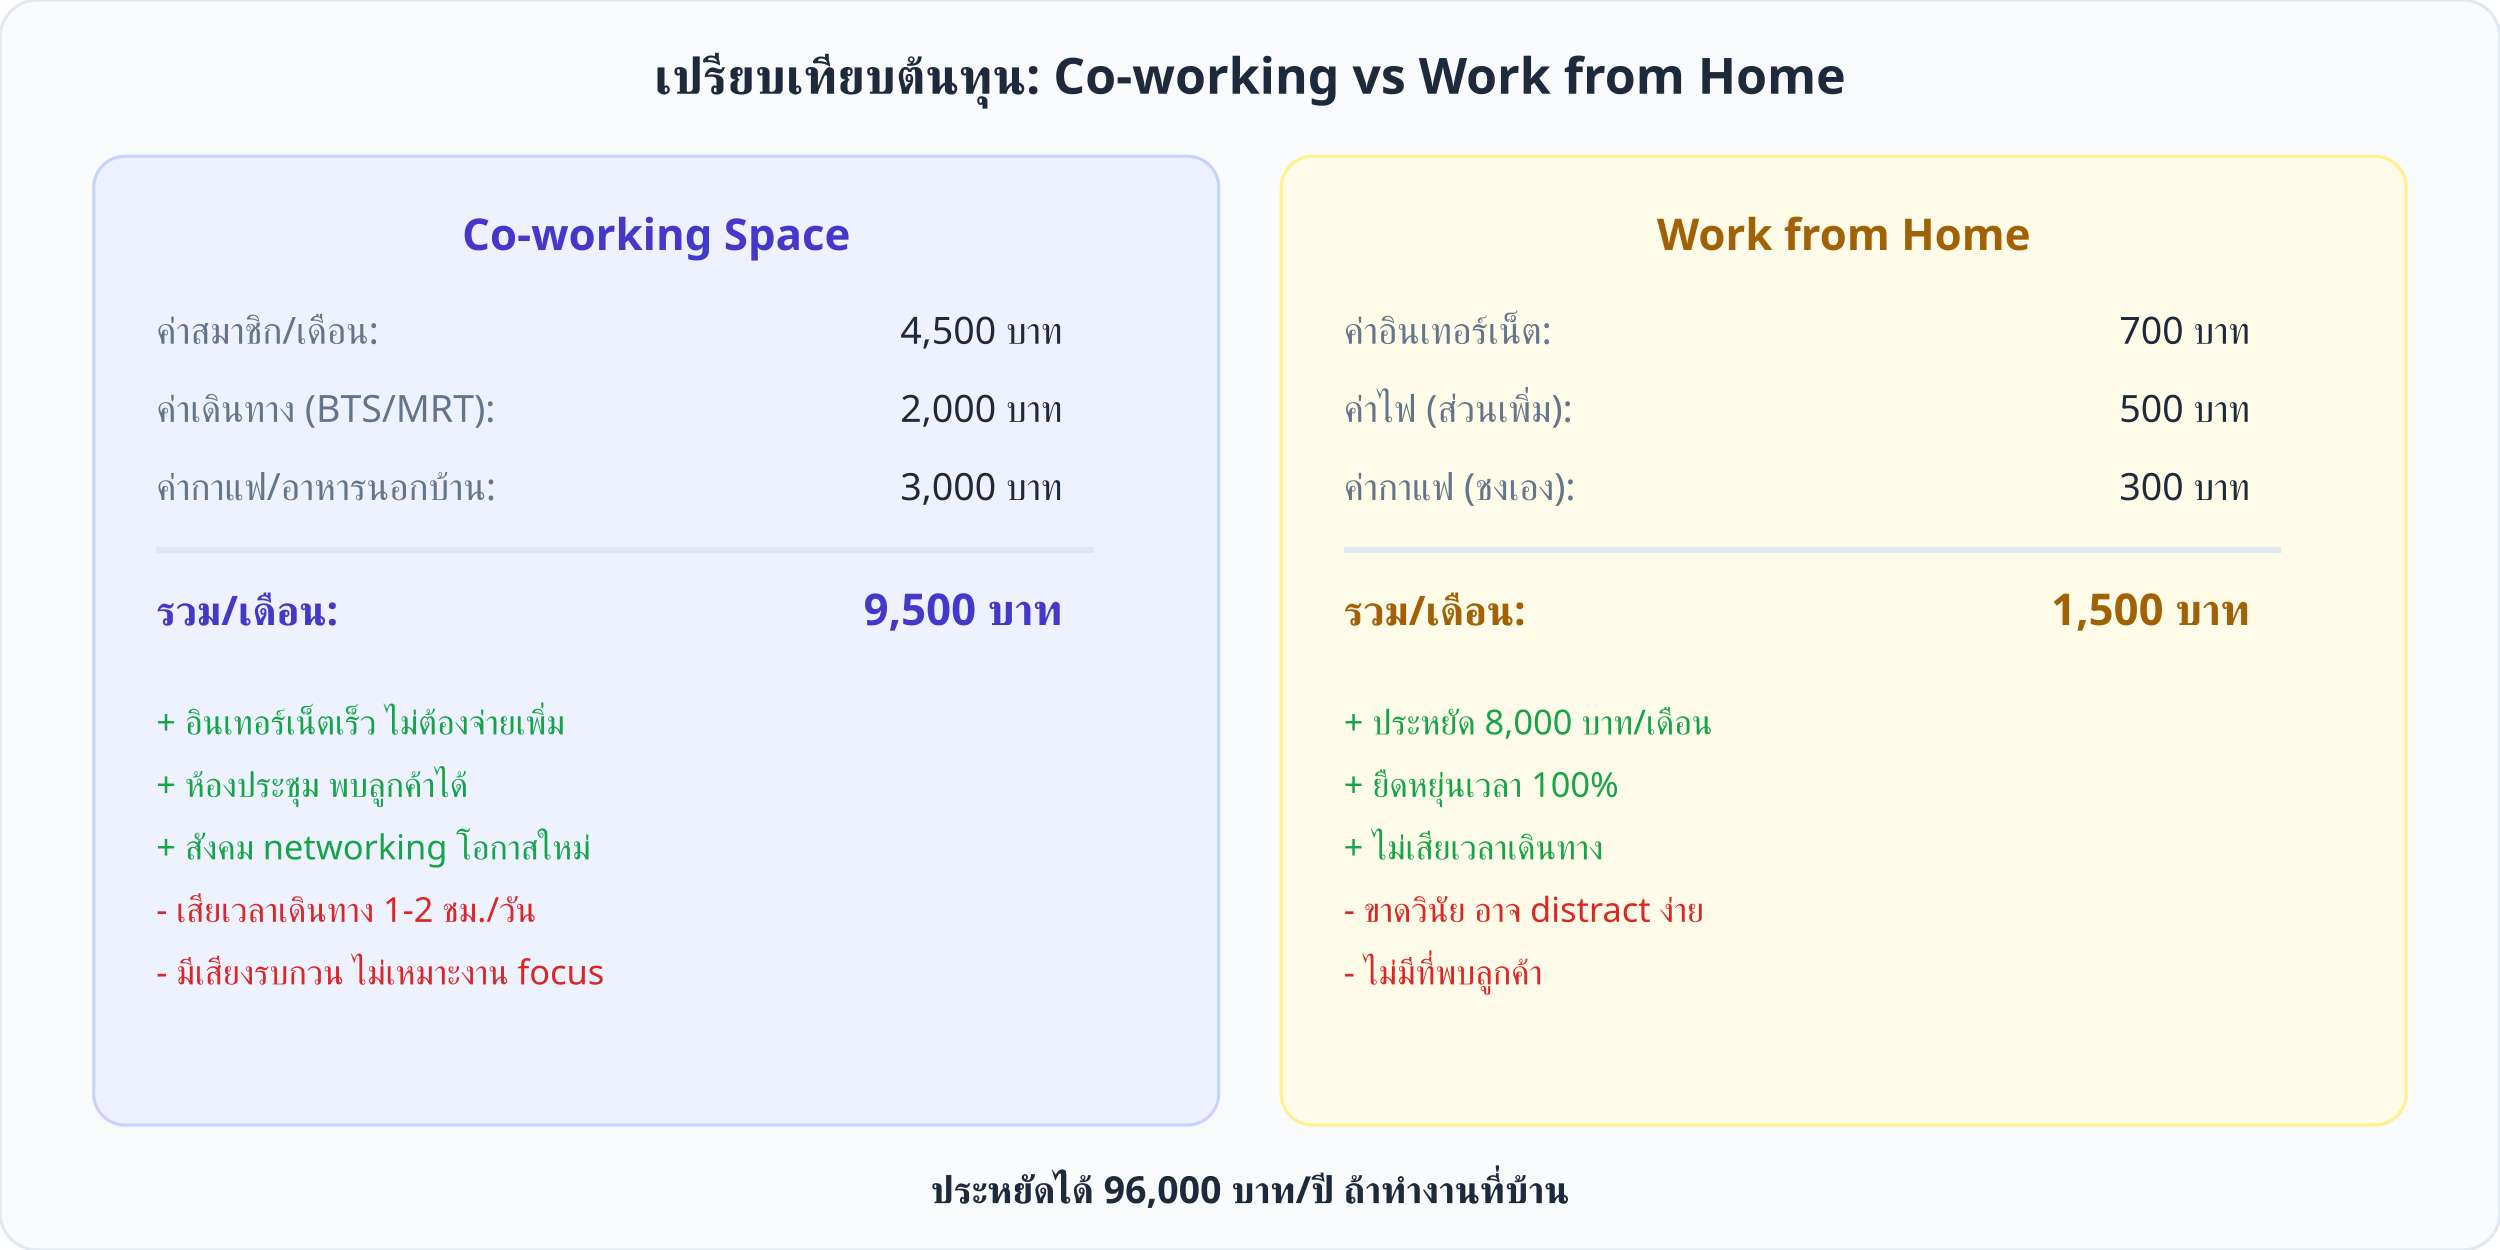
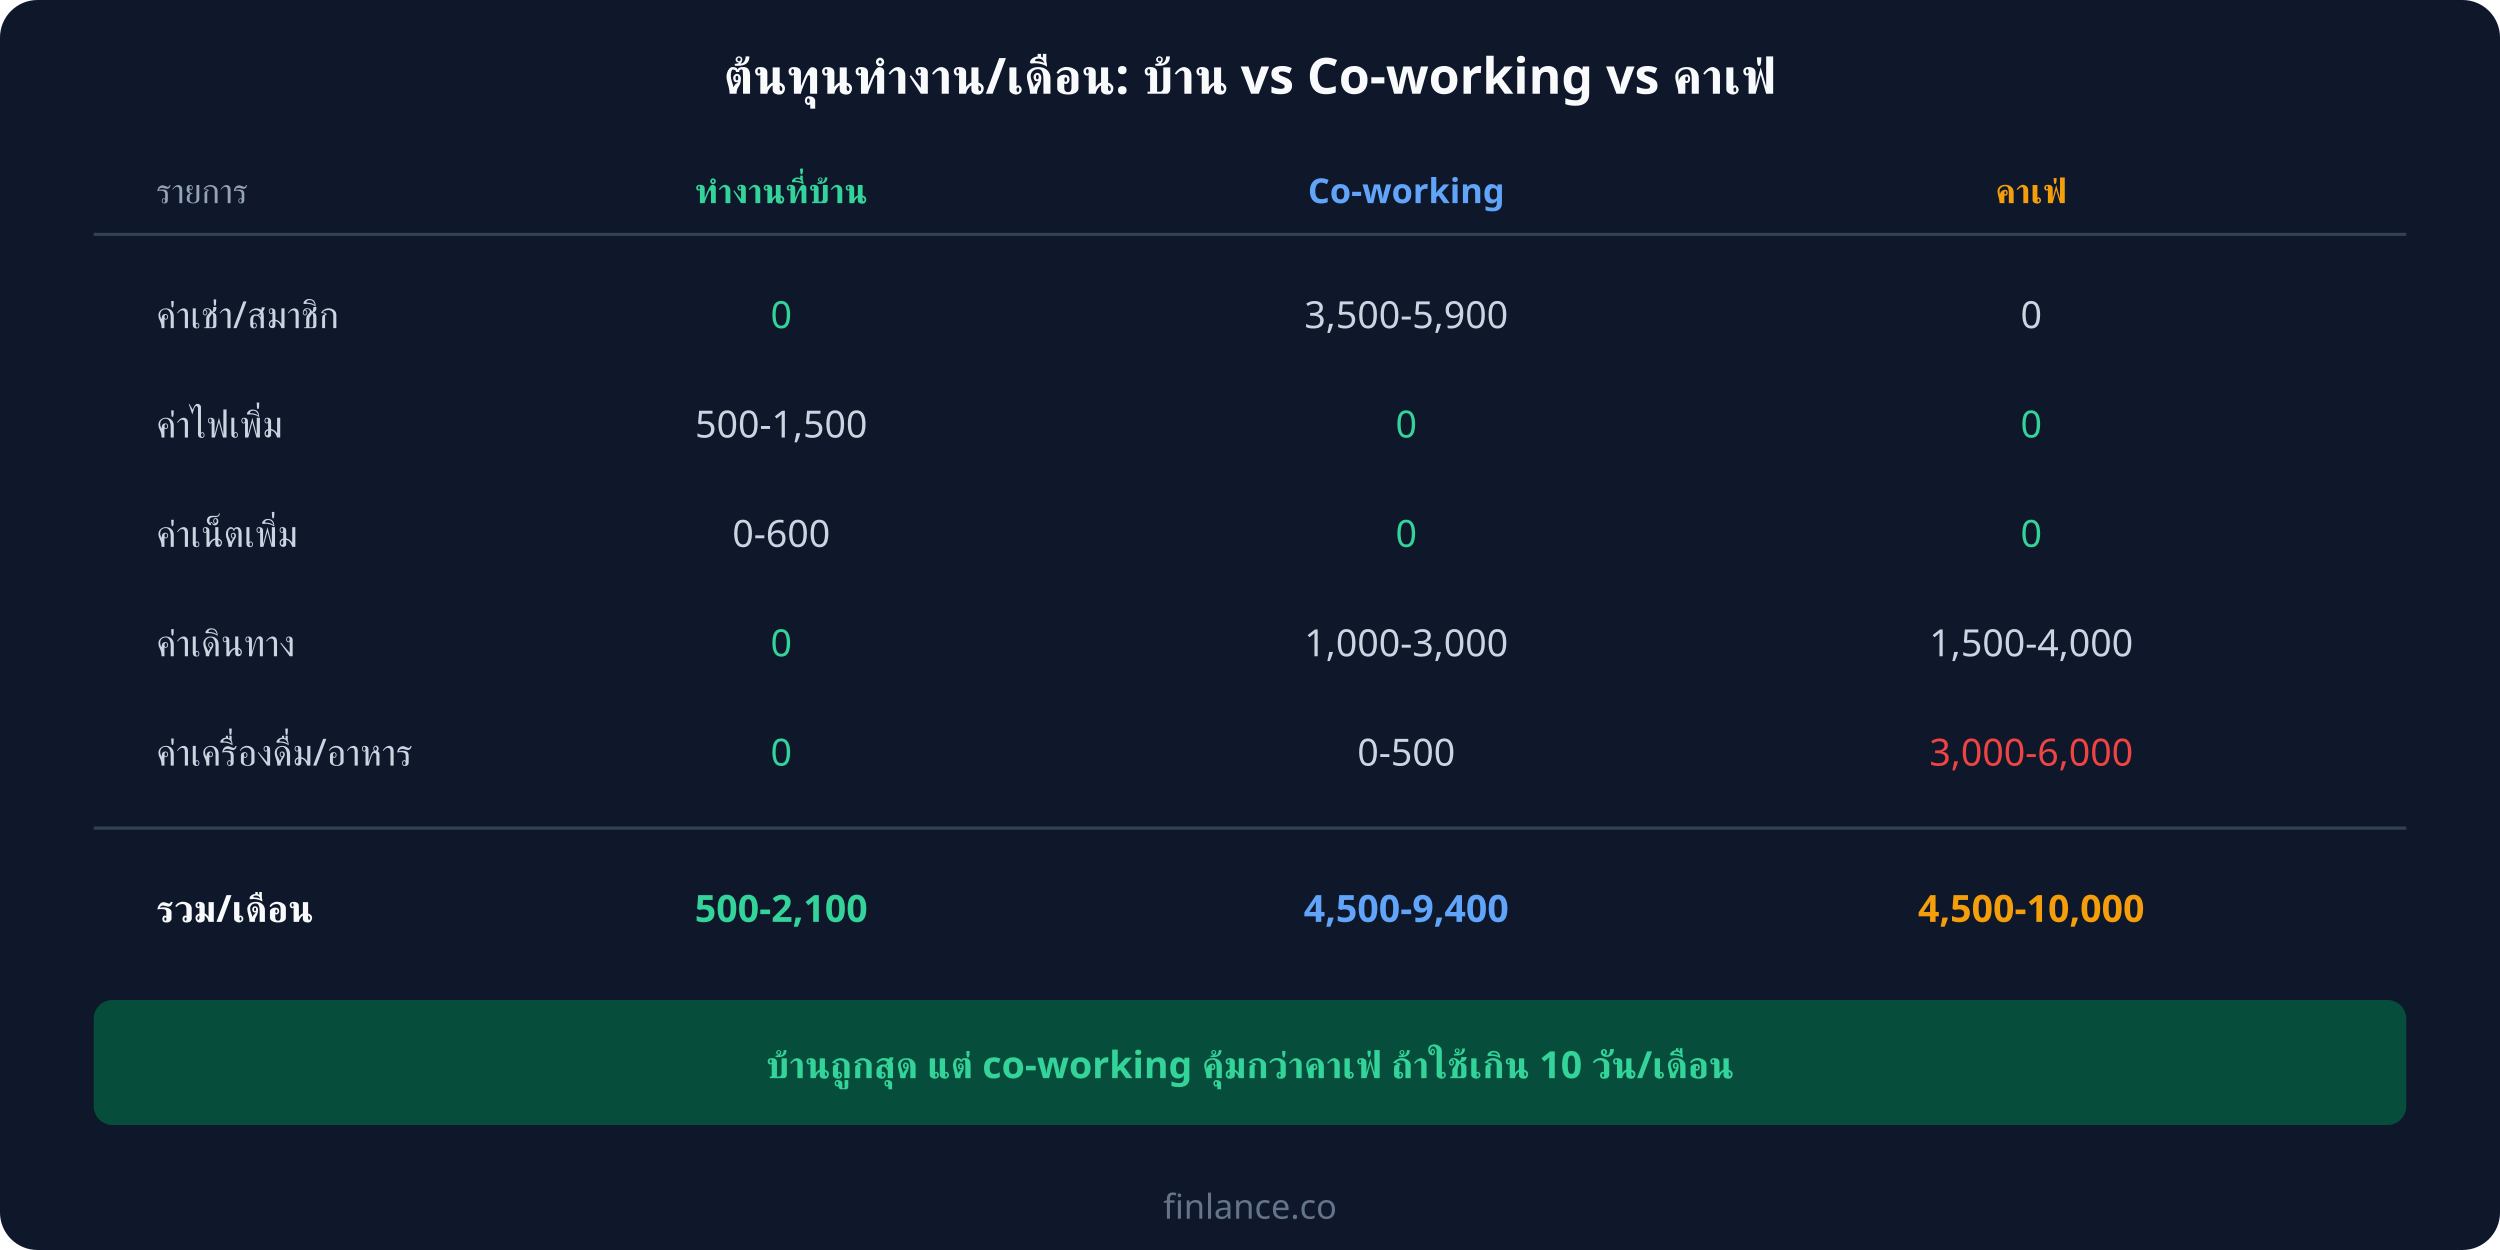
<svg xmlns="http://www.w3.org/2000/svg" viewBox="0 0 800 400">
-   <rect width="800" height="400" rx="12" fill="#f8fafc" stroke="#e2e8f0" />
-   <text x="400" y="30" text-anchor="middle" font-family="system-ui,sans-serif" font-size="16" font-weight="bold" fill="#1e293b">เปรียบเทียบต้นทุน: Co-working vs Work from Home</text>
-   <rect x="30" y="50" width="360" height="310" rx="10" fill="#eef2ff" stroke="#c7d2fe" />
-   <text x="210" y="80" text-anchor="middle" font-family="system-ui,sans-serif" font-size="14" font-weight="bold" fill="#4338ca">Co-working Space</text>
-   <text x="50" y="110" font-family="system-ui,sans-serif" font-size="12" fill="#64748b">ค่าสมาชิก/เดือน:</text>
-   <text x="340" y="110" text-anchor="end" font-family="system-ui,sans-serif" font-size="12" fill="#1e293b">4,500 บาท</text>
-   <text x="50" y="135" font-family="system-ui,sans-serif" font-size="12" fill="#64748b">ค่าเดินทาง (BTS/MRT):</text>
-   <text x="340" y="135" text-anchor="end" font-family="system-ui,sans-serif" font-size="12" fill="#1e293b">2,000 บาท</text>
-   <text x="50" y="160" font-family="system-ui,sans-serif" font-size="12" fill="#64748b">ค่ากาแฟ/อาหารนอกบ้าน:</text>
-   <text x="340" y="160" text-anchor="end" font-family="system-ui,sans-serif" font-size="12" fill="#1e293b">3,000 บาท</text>
-   <rect x="50" y="175" width="300" height="2" fill="#e2e8f0" />
-   <text x="50" y="200" font-family="system-ui,sans-serif" font-size="13" font-weight="bold" fill="#4338ca">รวม/เดือน:</text>
-   <text x="340" y="200" text-anchor="end" font-family="system-ui,sans-serif" font-size="14" font-weight="bold" fill="#4338ca">9,500 บาท</text>
-   <text x="50" y="235" font-family="system-ui,sans-serif" font-size="11" fill="#16a34a">+ อินเทอร์เน็ตเร็ว ไม่ต้องจ่ายเพิ่ม</text>
-   <text x="50" y="255" font-family="system-ui,sans-serif" font-size="11" fill="#16a34a">+ ห้องประชุม พบลูกค้าได้</text>
-   <text x="50" y="275" font-family="system-ui,sans-serif" font-size="11" fill="#16a34a">+ สังคม networking โอกาสใหม่</text>
-   <text x="50" y="295" font-family="system-ui,sans-serif" font-size="11" fill="#dc2626">- เสียเวลาเดินทาง 1-2 ชม./วัน</text>
-   <text x="50" y="315" font-family="system-ui,sans-serif" font-size="11" fill="#dc2626">- มีเสียงรบกวน ไม่เหมาะงาน focus</text>
-   <rect x="410" y="50" width="360" height="310" rx="10" fill="#fefce8" stroke="#fef08a" />
-   <text x="590" y="80" text-anchor="middle" font-family="system-ui,sans-serif" font-size="14" font-weight="bold" fill="#a16207">Work from Home</text>
-   <text x="430" y="110" font-family="system-ui,sans-serif" font-size="12" fill="#64748b">ค่าอินเทอร์เน็ต:</text>
-   <text x="720" y="110" text-anchor="end" font-family="system-ui,sans-serif" font-size="12" fill="#1e293b">700 บาท</text>
-   <text x="430" y="135" font-family="system-ui,sans-serif" font-size="12" fill="#64748b">ค่าไฟ (ส่วนเพิ่ม):</text>
-   <text x="720" y="135" text-anchor="end" font-family="system-ui,sans-serif" font-size="12" fill="#1e293b">500 บาท</text>
-   <text x="430" y="160" font-family="system-ui,sans-serif" font-size="12" fill="#64748b">ค่ากาแฟ (ชงเอง):</text>
-   <text x="720" y="160" text-anchor="end" font-family="system-ui,sans-serif" font-size="12" fill="#1e293b">300 บาท</text>
-   <rect x="430" y="175" width="300" height="2" fill="#e2e8f0" />
-   <text x="430" y="200" font-family="system-ui,sans-serif" font-size="13" font-weight="bold" fill="#a16207">รวม/เดือน:</text>
-   <text x="720" y="200" text-anchor="end" font-family="system-ui,sans-serif" font-size="14" font-weight="bold" fill="#a16207">1,500 บาท</text>
-   <text x="430" y="235" font-family="system-ui,sans-serif" font-size="11" fill="#16a34a">+ ประหยัด 8,000 บาท/เดือน</text>
-   <text x="430" y="255" font-family="system-ui,sans-serif" font-size="11" fill="#16a34a">+ ยืดหยุ่นเวลา 100%</text>
-   <text x="430" y="275" font-family="system-ui,sans-serif" font-size="11" fill="#16a34a">+ ไม่เสียเวลาเดินทาง</text>
-   <text x="430" y="295" font-family="system-ui,sans-serif" font-size="11" fill="#dc2626">- ขาดวินัย อาจ distract ง่าย</text>
-   <text x="430" y="315" font-family="system-ui,sans-serif" font-size="11" fill="#dc2626">- ไม่มีที่พบลูกค้า</text>
-   <text x="400" y="385" text-anchor="middle" font-family="system-ui,sans-serif" font-size="12" font-weight="bold" fill="#1e293b">ประหยัดได้ 96,000 บาท/ปี ถ้าทำงานที่บ้าน</text>
+   <rect width="800" height="400" rx="12" fill="#0f172a" />
+   <text x="400" y="30" text-anchor="middle" font-family="system-ui,sans-serif" font-size="16" font-weight="bold" fill="#f8fafc">ต้นทุนทำงาน/เดือน: บ้าน vs Co-working vs คาเฟ่</text>
+   <g font-family="system-ui,sans-serif">
+     <g font-size="11" fill="#94a3b8">
+       <text x="50" y="65">รายการ</text>
+       <text x="250" y="65" text-anchor="middle" fill="#34d399" font-weight="bold">ทำงานที่บ้าน</text>
+       <text x="450" y="65" text-anchor="middle" fill="#60a5fa" font-weight="bold">Co-working</text>
+       <text x="650" y="65" text-anchor="middle" fill="#f59e0b" font-weight="bold">คาเฟ่</text>
+     </g>
+     <line x1="30" y1="75" x2="770" y2="75" stroke="#334155" />
+     <g font-size="12" fill="#cbd5e1">
+       <text x="50" y="105">ค่าเช่า/สมาชิก</text>
+       <text x="250" y="105" text-anchor="middle" fill="#34d399">0</text>
+       <text x="450" y="105" text-anchor="middle">3,500-5,900</text>
+       <text x="650" y="105" text-anchor="middle">0</text>
+       <text x="50" y="140">ค่าไฟเพิ่ม</text>
+       <text x="250" y="140" text-anchor="middle">500-1,500</text>
+       <text x="450" y="140" text-anchor="middle" fill="#34d399">0</text>
+       <text x="650" y="140" text-anchor="middle" fill="#34d399">0</text>
+       <text x="50" y="175">ค่าเน็ตเพิ่ม</text>
+       <text x="250" y="175" text-anchor="middle">0-600</text>
+       <text x="450" y="175" text-anchor="middle" fill="#34d399">0</text>
+       <text x="650" y="175" text-anchor="middle" fill="#34d399">0</text>
+       <text x="50" y="210">ค่าเดินทาง</text>
+       <text x="250" y="210" text-anchor="middle" fill="#34d399">0</text>
+       <text x="450" y="210" text-anchor="middle">1,000-3,000</text>
+       <text x="650" y="210" text-anchor="middle">1,500-4,000</text>
+       <text x="50" y="245">ค่าเครื่องดื่ม/อาหาร</text>
+       <text x="250" y="245" text-anchor="middle" fill="#34d399">0</text>
+       <text x="450" y="245" text-anchor="middle">0-500</text>
+       <text x="650" y="245" text-anchor="middle" fill="#ef4444">3,000-6,000</text>
+       <line x1="30" y1="265" x2="770" y2="265" stroke="#334155" />
+       <text x="50" y="295" font-weight="bold" fill="#f8fafc">รวม/เดือน</text>
+       <text x="250" y="295" text-anchor="middle" font-weight="bold" fill="#34d399">500-2,100</text>
+       <text x="450" y="295" text-anchor="middle" font-weight="bold" fill="#60a5fa">4,500-9,400</text>
+       <text x="650" y="295" text-anchor="middle" font-weight="bold" fill="#f59e0b">4,500-10,000</text>
+     </g>
+     <rect x="30" y="320" width="740" height="40" rx="6" fill="#064e3b" />
+     <text x="400" y="345" text-anchor="middle" font-size="12" font-weight="bold" fill="#34d399">บ้านถูกสุด แต่ co-working คุ้มกว่าคาเฟ่ ถ้าใช้เกิน 10 วัน/เดือน</text>
+   </g>
+   <text x="400" y="390" text-anchor="middle" font-family="system-ui,sans-serif" font-size="11" fill="#64748b">finlance.co</text>
</svg>
